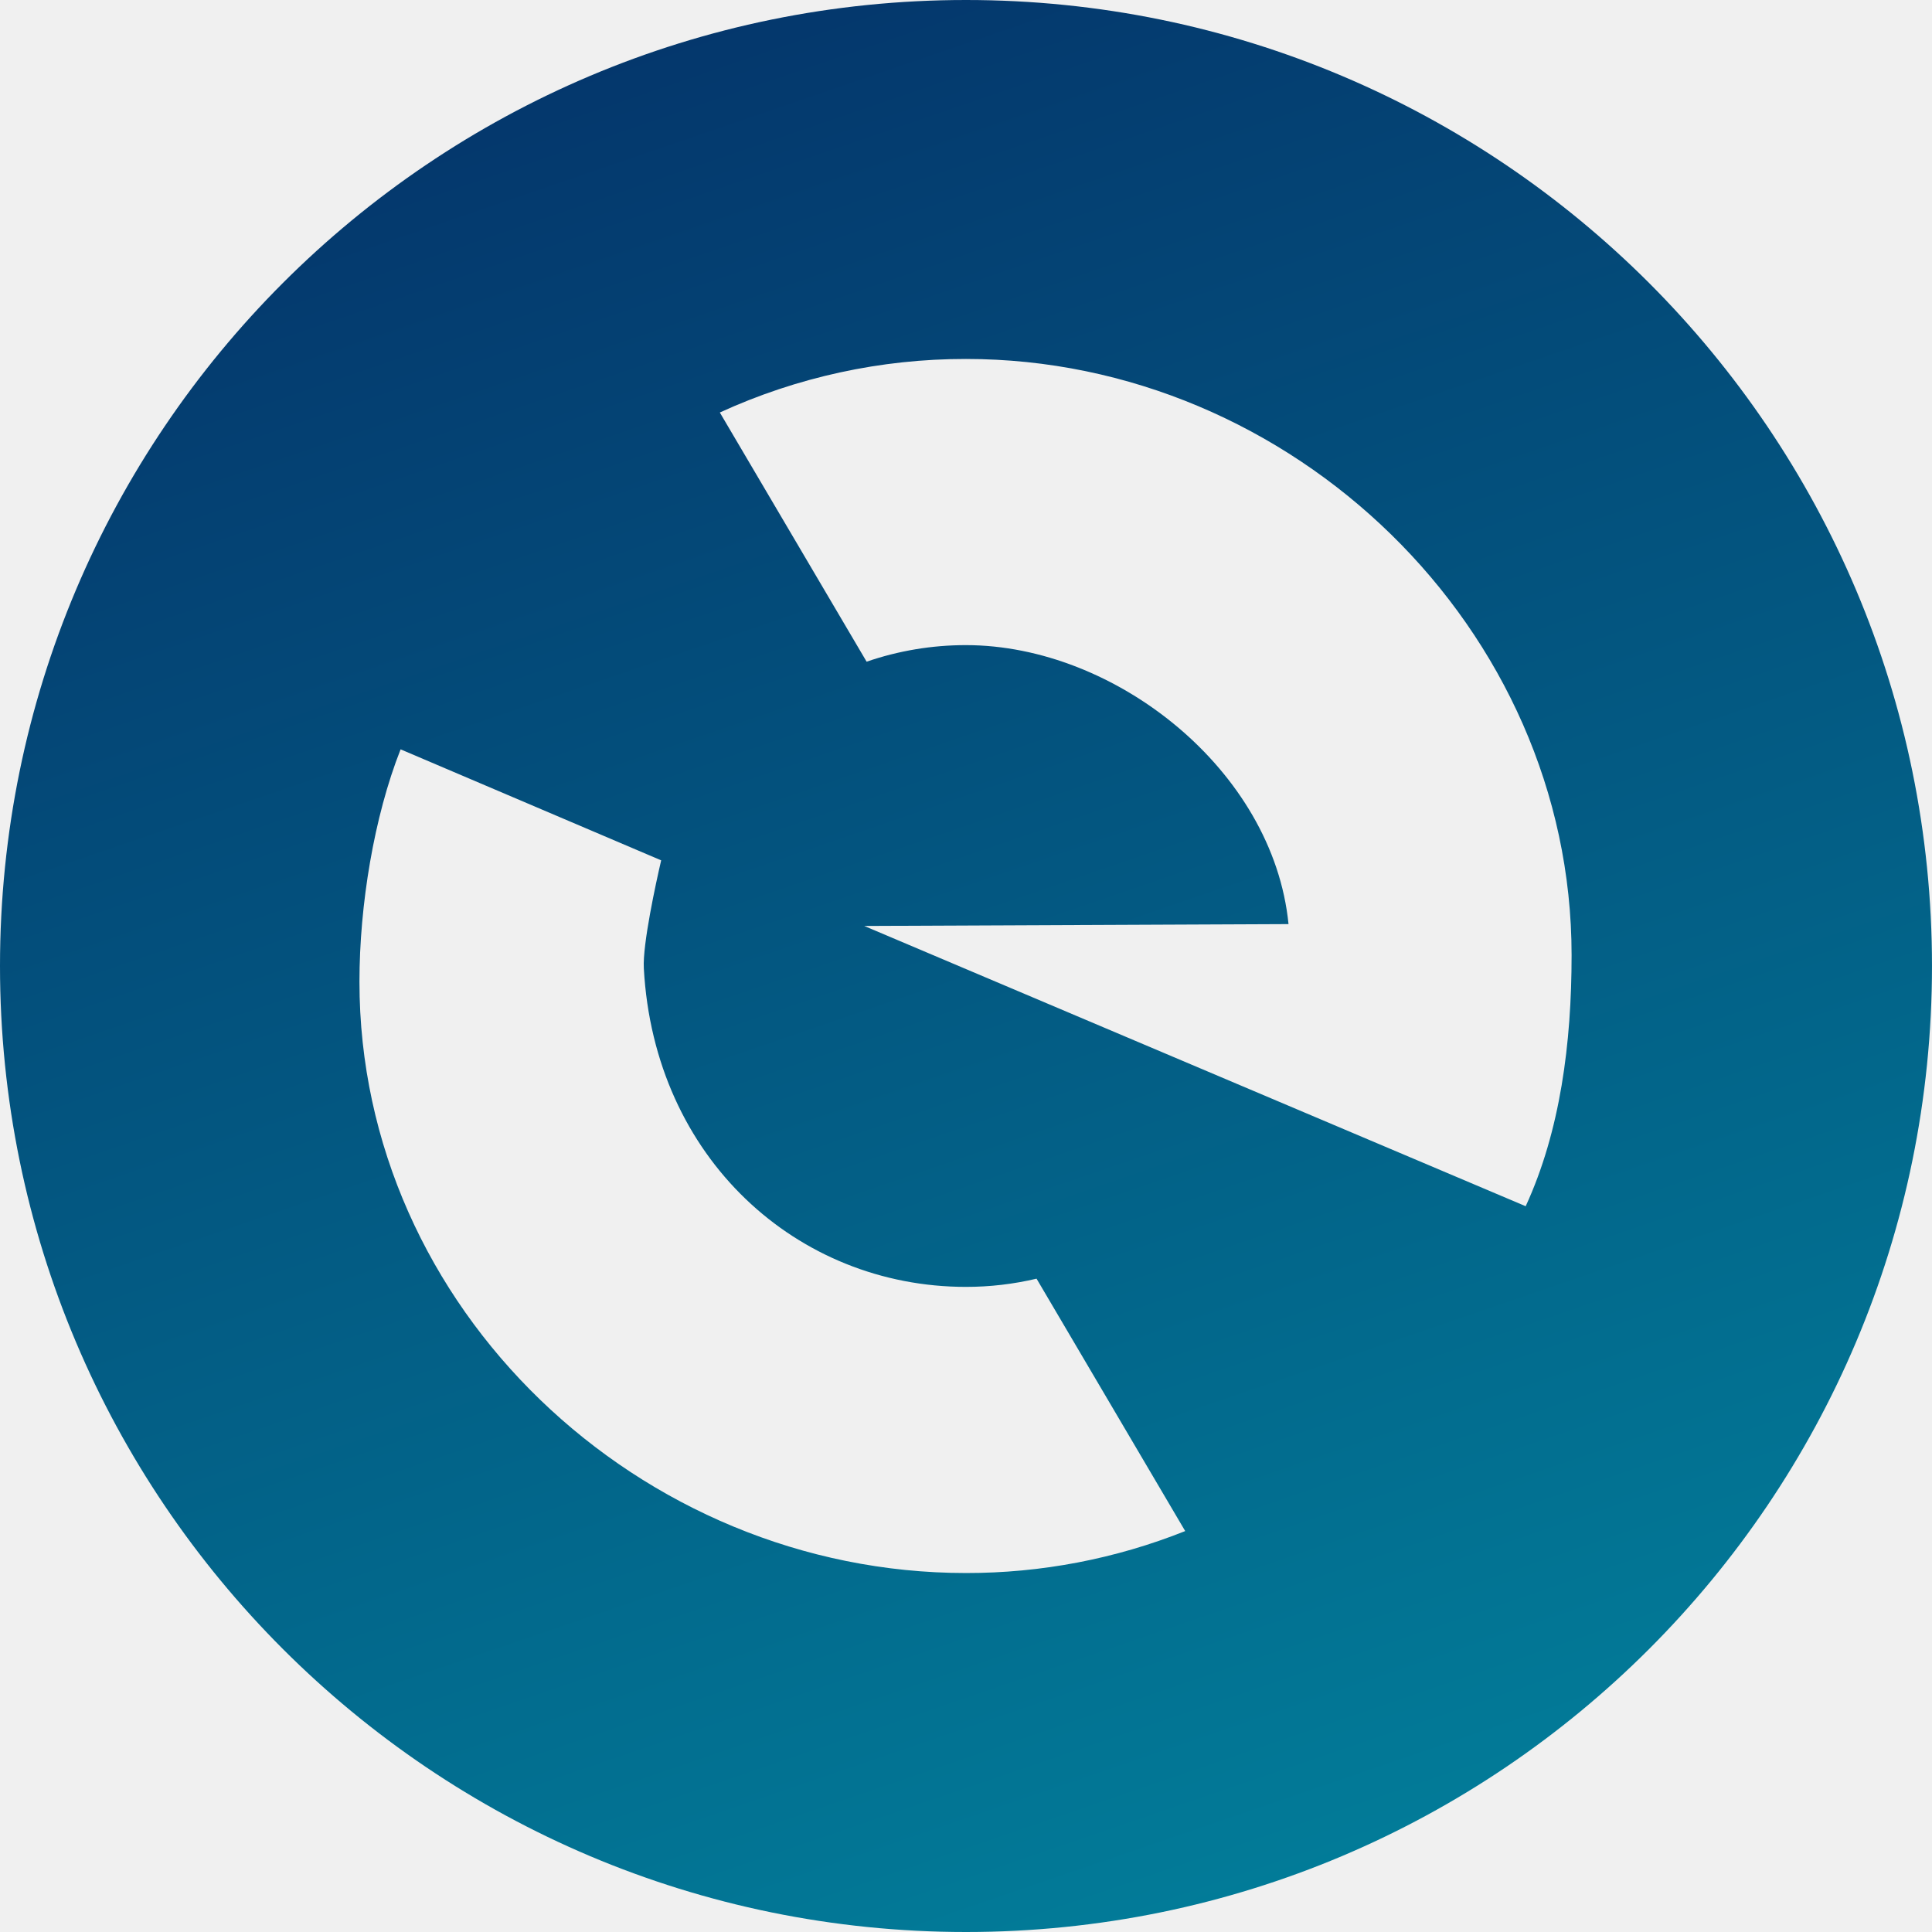
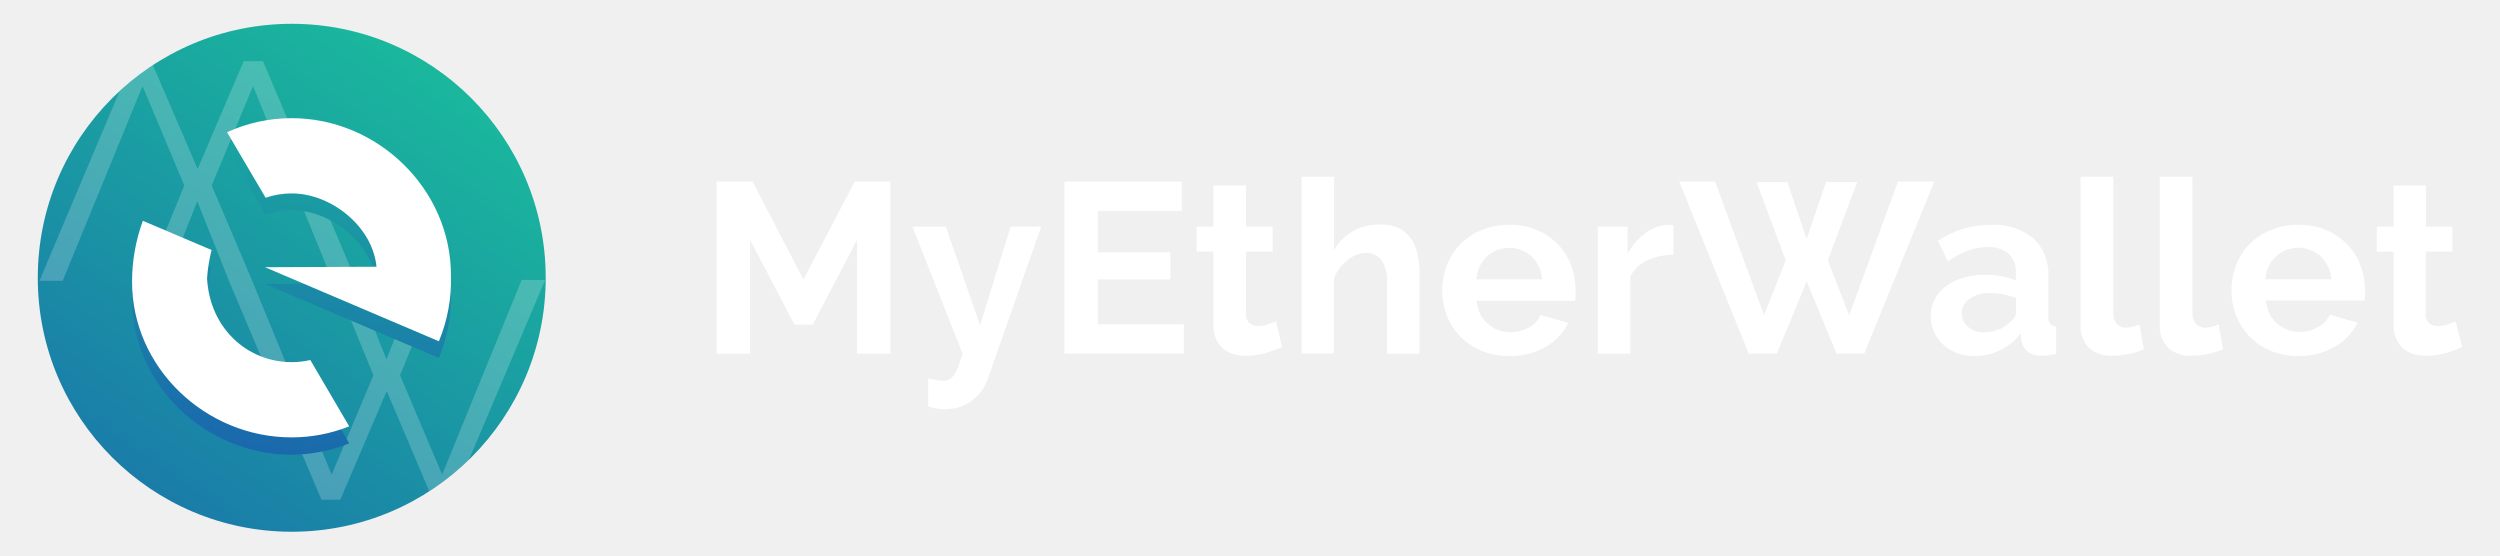
- <svg xmlns="http://www.w3.org/2000/svg" viewBox="0 0 1621.05 1621.06">
+ <svg xmlns="http://www.w3.org/2000/svg" xmlns:xlink="http://www.w3.org/1999/xlink" viewBox="0 0 315 70">
  <defs>
-     <clipPath id="a" transform="translate(-14.86 -14.81)">
-       <circle cx="825.39" cy="825.34" r="810.53" fill="none" />
+     <style>.cls-1{fill:none}.cls-2{fill:url(#linear-gradient)}.cls-3,.cls-5{fill:#fff}.cls-4{clip-path:url(#clip-path)}.cls-5{opacity:.2}.cls-6{fill:url(#linear-gradient-2)}.cls-7{fill:url(#linear-gradient-3)}</style>
+     <linearGradient id="linear-gradient" x1="57.55" y1="4.4" x2="-.67" y2="90.08" gradientUnits="userSpaceOnUse">
+       <stop offset="0" stop-color="#1abc9c" />
+       <stop offset="1" stop-color="#1a5daf" />
+     </linearGradient>
+     <clipPath id="clip-path">
+       <circle class="cls-1" cx="36.76" cy="35" r="32" />
    </clipPath>
-     <linearGradient id="b" x1="413.77" y1="-375.2" x2="1373.77" y2="2424.8" gradientUnits="userSpaceOnUse">
-       <stop offset="0" stop-color="#052460" />
-       <stop offset="1" stop-color="#00a0b0" />
-     </linearGradient>
+     <linearGradient id="linear-gradient-2" x1="36.72" y1="3.36" x2="27.74" y2="63.33" xlink:href="#linear-gradient" />
+     <linearGradient id="linear-gradient-3" x1="46.32" y1="4.8" x2="37.33" y2="64.77" xlink:href="#linear-gradient" />
  </defs>
-   <path d="M483.43 619.25l.12.46.17-.47z" fill="#fff" />
-   <g clip-path="url(#a)">
-     <path d="M483.43 619.25l.12.46.17-.47z" fill="#fff" />
-     <path d="M825.38 14.81c-447.64 0-810.52 362.89-810.52 810.53s362.89 810.53 810.53 810.53 810.52-362.87 810.52-810.53S1273 14.81 825.38 14.81zm0 1319.86c-274 0-508.92-222.12-508.92-496.12 0-64.34 12.25-138.61 34.53-195l218.63 93.13c-4.36 18.72-15.65 70.51-14.56 90.52 8.69 159.7 128.93 267.38 270.32 267.38a256.65 256.65 0 0 0 59.21-6.89l124.72 211.78a494.74 494.74 0 0 1-183.93 35.2zM1295 1026.9L740 791.74l356-1.55c-12.79-129.12-145.48-234.08-270.63-234.08A255.55 255.55 0 0 0 742 570L618.84 360.92A494.31 494.31 0 0 1 825.38 316c274 0 508.14 226.23 508.14 500.23.01 73.91-9.52 147.65-38.52 210.67z" transform="translate(-14.86 -14.81)" fill="url(#b)" />
+   <circle class="cls-2" cx="36.76" cy="35" r="32" />
+   <g class="cls-4">
+     <path class="cls-5" d="M65.73 35.27L55.71 59.8l-5.3-12.52 4.83-11.81h-2.61l-3.94 9.82-3.9-9.82h-2.57l4.83 11.81-5.26 12.52-10.06-24.53-5.05-11.9 5.2-12.52L41.9 35.38h2.96L33.13 7.7h-2.42L24.9 21.28 19.05 7.7h-2.38L4.97 35.38H7.9l10.06-24.53 5.26 12.52-4.83 11.82h2.57l3.9-9.83 3.94 9.91 11.7 27.69h2.38l5.85-13.69 5.81 13.69h2.42l11.73-27.69h-2.96z" />
+     <path class="cls-6" d="M39.1 47.5a10.13 10.13 0 0 1-2.34.27c-5.58 0-10.33-4.25-10.67-10.56a19.86 19.86 0 0 1 .57-3.57L18 30a22.3 22.3 0 0 0-1.36 7.7c0 10.82 9.27 19.59 20.09 19.59A19.53 19.53 0 0 0 44 55.86z" />
+     <path class="cls-7" d="M36.76 17a19.52 19.52 0 0 0-8.15 1.77l4.86 8.26a10.09 10.09 0 0 1 3.29-.55c4.94 0 10.18 4.14 10.68 9.24l-14.05.06L55.3 45.1a20 20 0 0 0 1.52-8.32C56.82 26 47.58 17 36.76 17z" />
+     <path class="cls-3" d="M23.84 27.45zM39.1 45.36a10.13 10.13 0 0 1-2.34.27c-5.58 0-10.33-4.25-10.67-10.56a19.86 19.86 0 0 1 .57-3.57L18 27.82a22.3 22.3 0 0 0-1.36 7.7c0 10.82 9.27 19.59 20.09 19.59A19.53 19.53 0 0 0 44 53.72zm-2.34-30.47a19.52 19.52 0 0 0-8.15 1.77l4.86 8.26a10.09 10.09 0 0 1 3.29-.55c4.94 0 10.18 4.14 10.68 9.24l-14.05.06L55.3 43a20 20 0 0 0 1.52-8.32c0-10.86-9.24-19.79-20.06-19.79z" />
  </g>
+   <path class="cls-3" d="M108 44.56V30.21l-5.59 10.69h-2.31l-5.59-10.69v14.35H90.3V22.88h4.52l6.41 12.34 6.47-12.34h4.49v21.68H108zm9 3.11a8 8 0 0 0 1 .23 5.53 5.53 0 0 0 .82.08 1.75 1.75 0 0 0 .73-.15 1.57 1.57 0 0 0 .61-.53 5.23 5.23 0 0 0 .55-1.05q.27-.67.58-1.68l-6.32-16h4.21L123.49 41l3.85-12.46h3.85l-6.72 19.18a5.73 5.73 0 0 1-2 2.75 5.58 5.58 0 0 1-3.47 1.08 6.65 6.65 0 0 1-1-.08 6.36 6.36 0 0 1-1.05-.26v-3.54zm32.17-6.81v3.69h-15.05V22.88h14.78v3.69h-10.57v5.22h9.13v3.42h-9.13v5.65h10.84zm12.37 2.87a18.25 18.25 0 0 1-2 .73 8.47 8.47 0 0 1-2.5.37 5.82 5.82 0 0 1-1.6-.21 3.51 3.51 0 0 1-1.31-.69 3.35 3.35 0 0 1-.9-1.22 4.41 4.41 0 0 1-.34-1.82V31.7h-2.11v-3.14h2.11v-5.19H157v5.19h3.36v3.14H157v7.82a1.45 1.45 0 0 0 .44 1.21 1.69 1.69 0 0 0 1.08.35 3.76 3.76 0 0 0 1.25-.21q.61-.21 1-.37zm17.31.83h-4.09v-9a4.53 4.53 0 0 0-.7-2.79 2.37 2.37 0 0 0-2-.9 3.13 3.13 0 0 0-1.16.24 4.54 4.54 0 0 0-1.16.69 5.86 5.86 0 0 0-1 1.05 4.16 4.16 0 0 0-.67 1.34v9.34H164V22.27h4.09v9.25a6.17 6.17 0 0 1 2.4-2.4 6.77 6.77 0 0 1 3.34-.84 5.27 5.27 0 0 1 2.53.53 4 4 0 0 1 1.53 1.42 5.85 5.85 0 0 1 .76 2 12.48 12.48 0 0 1 .21 2.32v10zm11.3.3a8.88 8.88 0 0 1-3.48-.66 7.85 7.85 0 0 1-4.35-4.41 8.43 8.43 0 0 1-.6-3.15 8.91 8.91 0 0 1 .58-3.22 7.86 7.86 0 0 1 1.7-2.65 8 8 0 0 1 2.65-1.77 8.9 8.9 0 0 1 3.53-.67 8.68 8.68 0 0 1 3.5.67 8.05 8.05 0 0 1 2.63 1.8 7.67 7.67 0 0 1 1.65 2.63 8.75 8.75 0 0 1 .56 3.11v.76a3.14 3.14 0 0 1-.08.61h-12.38a4.75 4.75 0 0 0 .46 1.68 4.11 4.11 0 0 0 2.26 2 4.31 4.31 0 0 0 1.53.27 4.72 4.72 0 0 0 2.31-.6 3.15 3.15 0 0 0 1.48-1.57l3.51 1a7.14 7.14 0 0 1-2.82 3 8.75 8.75 0 0 1-4.64 1.17zm4.15-9.65a4.26 4.26 0 0 0-1.3-2.88 4.17 4.17 0 0 0-5.66 0 4.19 4.19 0 0 0-.9 1.25 4.41 4.41 0 0 0-.41 1.62h8.31zm16.55-3.11a8.07 8.07 0 0 0-3.33.72 4.2 4.2 0 0 0-2.11 2.06v9.68h-4.09v-16h3.76V32a7.29 7.29 0 0 1 1-1.48 7.76 7.76 0 0 1 1.25-1.15 5.82 5.82 0 0 1 1.36-.75 3.76 3.76 0 0 1 1.33-.26h.5a1.66 1.66 0 0 1 .32 0v3.74zm10.47-9.16h3.88l2.44 7.18 2.44-7.18H234l-3.7 9.86 2.7 6.93 6.14-16.86h4.58l-8.82 21.68h-3.5l-3.76-9.1-3.76 9.1h-3.54l-8.76-21.68h4.52l6.17 16.86L225 32.8zm27.42 21.92a6.07 6.07 0 0 1-2.17-.38 5.21 5.21 0 0 1-1.74-1.07 5 5 0 0 1-1.15-1.6 4.85 4.85 0 0 1-.41-2 4.44 4.44 0 0 1 .5-2.09 4.8 4.8 0 0 1 1.4-1.63 7 7 0 0 1 2.17-1.09 9.4 9.4 0 0 1 2.75-.38 11.85 11.85 0 0 1 2.09.18 8.54 8.54 0 0 1 1.82.52v-.9a3.21 3.21 0 0 0-.9-2.44 3.75 3.75 0 0 0-2.67-.85 7.08 7.08 0 0 0-2.5.46 11.63 11.63 0 0 0-2.5 1.34l-1.25-2.6a11.82 11.82 0 0 1 6.66-2 7.8 7.8 0 0 1 5.34 1.67 6.21 6.21 0 0 1 1.91 4.9v5a1.44 1.44 0 0 0 .23.92 1 1 0 0 0 .75.31v3.48a9.14 9.14 0 0 1-1.8.21 2.73 2.73 0 0 1-1.79-.52 2.23 2.23 0 0 1-.78-1.37l-.09-.93a7.08 7.08 0 0 1-2.6 2.14 7.45 7.45 0 0 1-3.27.72zm1.16-3a5.33 5.33 0 0 0 2-.37 3.58 3.58 0 0 0 1.45-1 1.47 1.47 0 0 0 .67-1.16v-1.8a10 10 0 0 0-1.59-.44 8.58 8.58 0 0 0-1.65-.17 4.37 4.37 0 0 0-2.6.72 2.15 2.15 0 0 0-1 1.82 2.18 2.18 0 0 0 .79 1.73 2.88 2.88 0 0 0 1.93.68zm12.28-19.59h4.09v17.16a2 2 0 0 0 .43 1.37 1.54 1.54 0 0 0 1.22.49 3.06 3.06 0 0 0 .81-.12 5.46 5.46 0 0 0 .84-.31l.55 3.14a7.9 7.9 0 0 1-1.92.61 10.52 10.52 0 0 1-2 .21 4.1 4.1 0 0 1-3-1 3.88 3.88 0 0 1-1.05-2.92V22.27zm9.98 0h4.09v17.16a2 2 0 0 0 .43 1.37 1.54 1.54 0 0 0 1.22.49 3.06 3.06 0 0 0 .81-.12 5.46 5.46 0 0 0 .84-.31l.55 3.14a7.9 7.9 0 0 1-1.92.61 10.52 10.52 0 0 1-2 .21 4.1 4.1 0 0 1-3-1 3.88 3.88 0 0 1-1.05-2.92V22.27zm17.44 22.59a8.88 8.88 0 0 1-3.48-.66 7.85 7.85 0 0 1-4.35-4.41 8.43 8.43 0 0 1-.6-3.15 8.91 8.91 0 0 1 .58-3.22 7.86 7.86 0 0 1 1.68-2.66A8 8 0 0 1 286.1 29a8.9 8.9 0 0 1 3.53-.67 8.68 8.68 0 0 1 3.5.67 8.05 8.05 0 0 1 2.63 1.8 7.67 7.67 0 0 1 1.65 2.63 8.75 8.75 0 0 1 .59 3.07v.76a3.14 3.14 0 0 1-.08.61h-12.41a4.75 4.75 0 0 0 .46 1.68 4.11 4.11 0 0 0 2.26 2 4.31 4.31 0 0 0 1.53.27 4.72 4.72 0 0 0 2.31-.6 3.15 3.15 0 0 0 1.48-1.57l3.51 1a7.14 7.14 0 0 1-2.82 3 8.75 8.75 0 0 1-4.64 1.21zm4.15-9.65a4.26 4.26 0 0 0-1.33-2.89 4.17 4.17 0 0 0-5.66 0 4.19 4.19 0 0 0-.9 1.25 4.41 4.41 0 0 0-.41 1.62h8.31zm16.49 8.52a18.25 18.25 0 0 1-2 .73 8.47 8.47 0 0 1-2.5.37 5.82 5.82 0 0 1-1.6-.21 3.51 3.51 0 0 1-1.31-.69 3.35 3.35 0 0 1-.9-1.22 4.41 4.41 0 0 1-.34-1.82V31.7h-2.11v-3.14h2.11v-5.19h4.09v5.19H309v3.14h-3.36v7.82a1.45 1.45 0 0 0 .44 1.21 1.69 1.69 0 0 0 1.08.35 3.76 3.76 0 0 0 1.25-.21q.61-.21 1-.37z" />
</svg>
